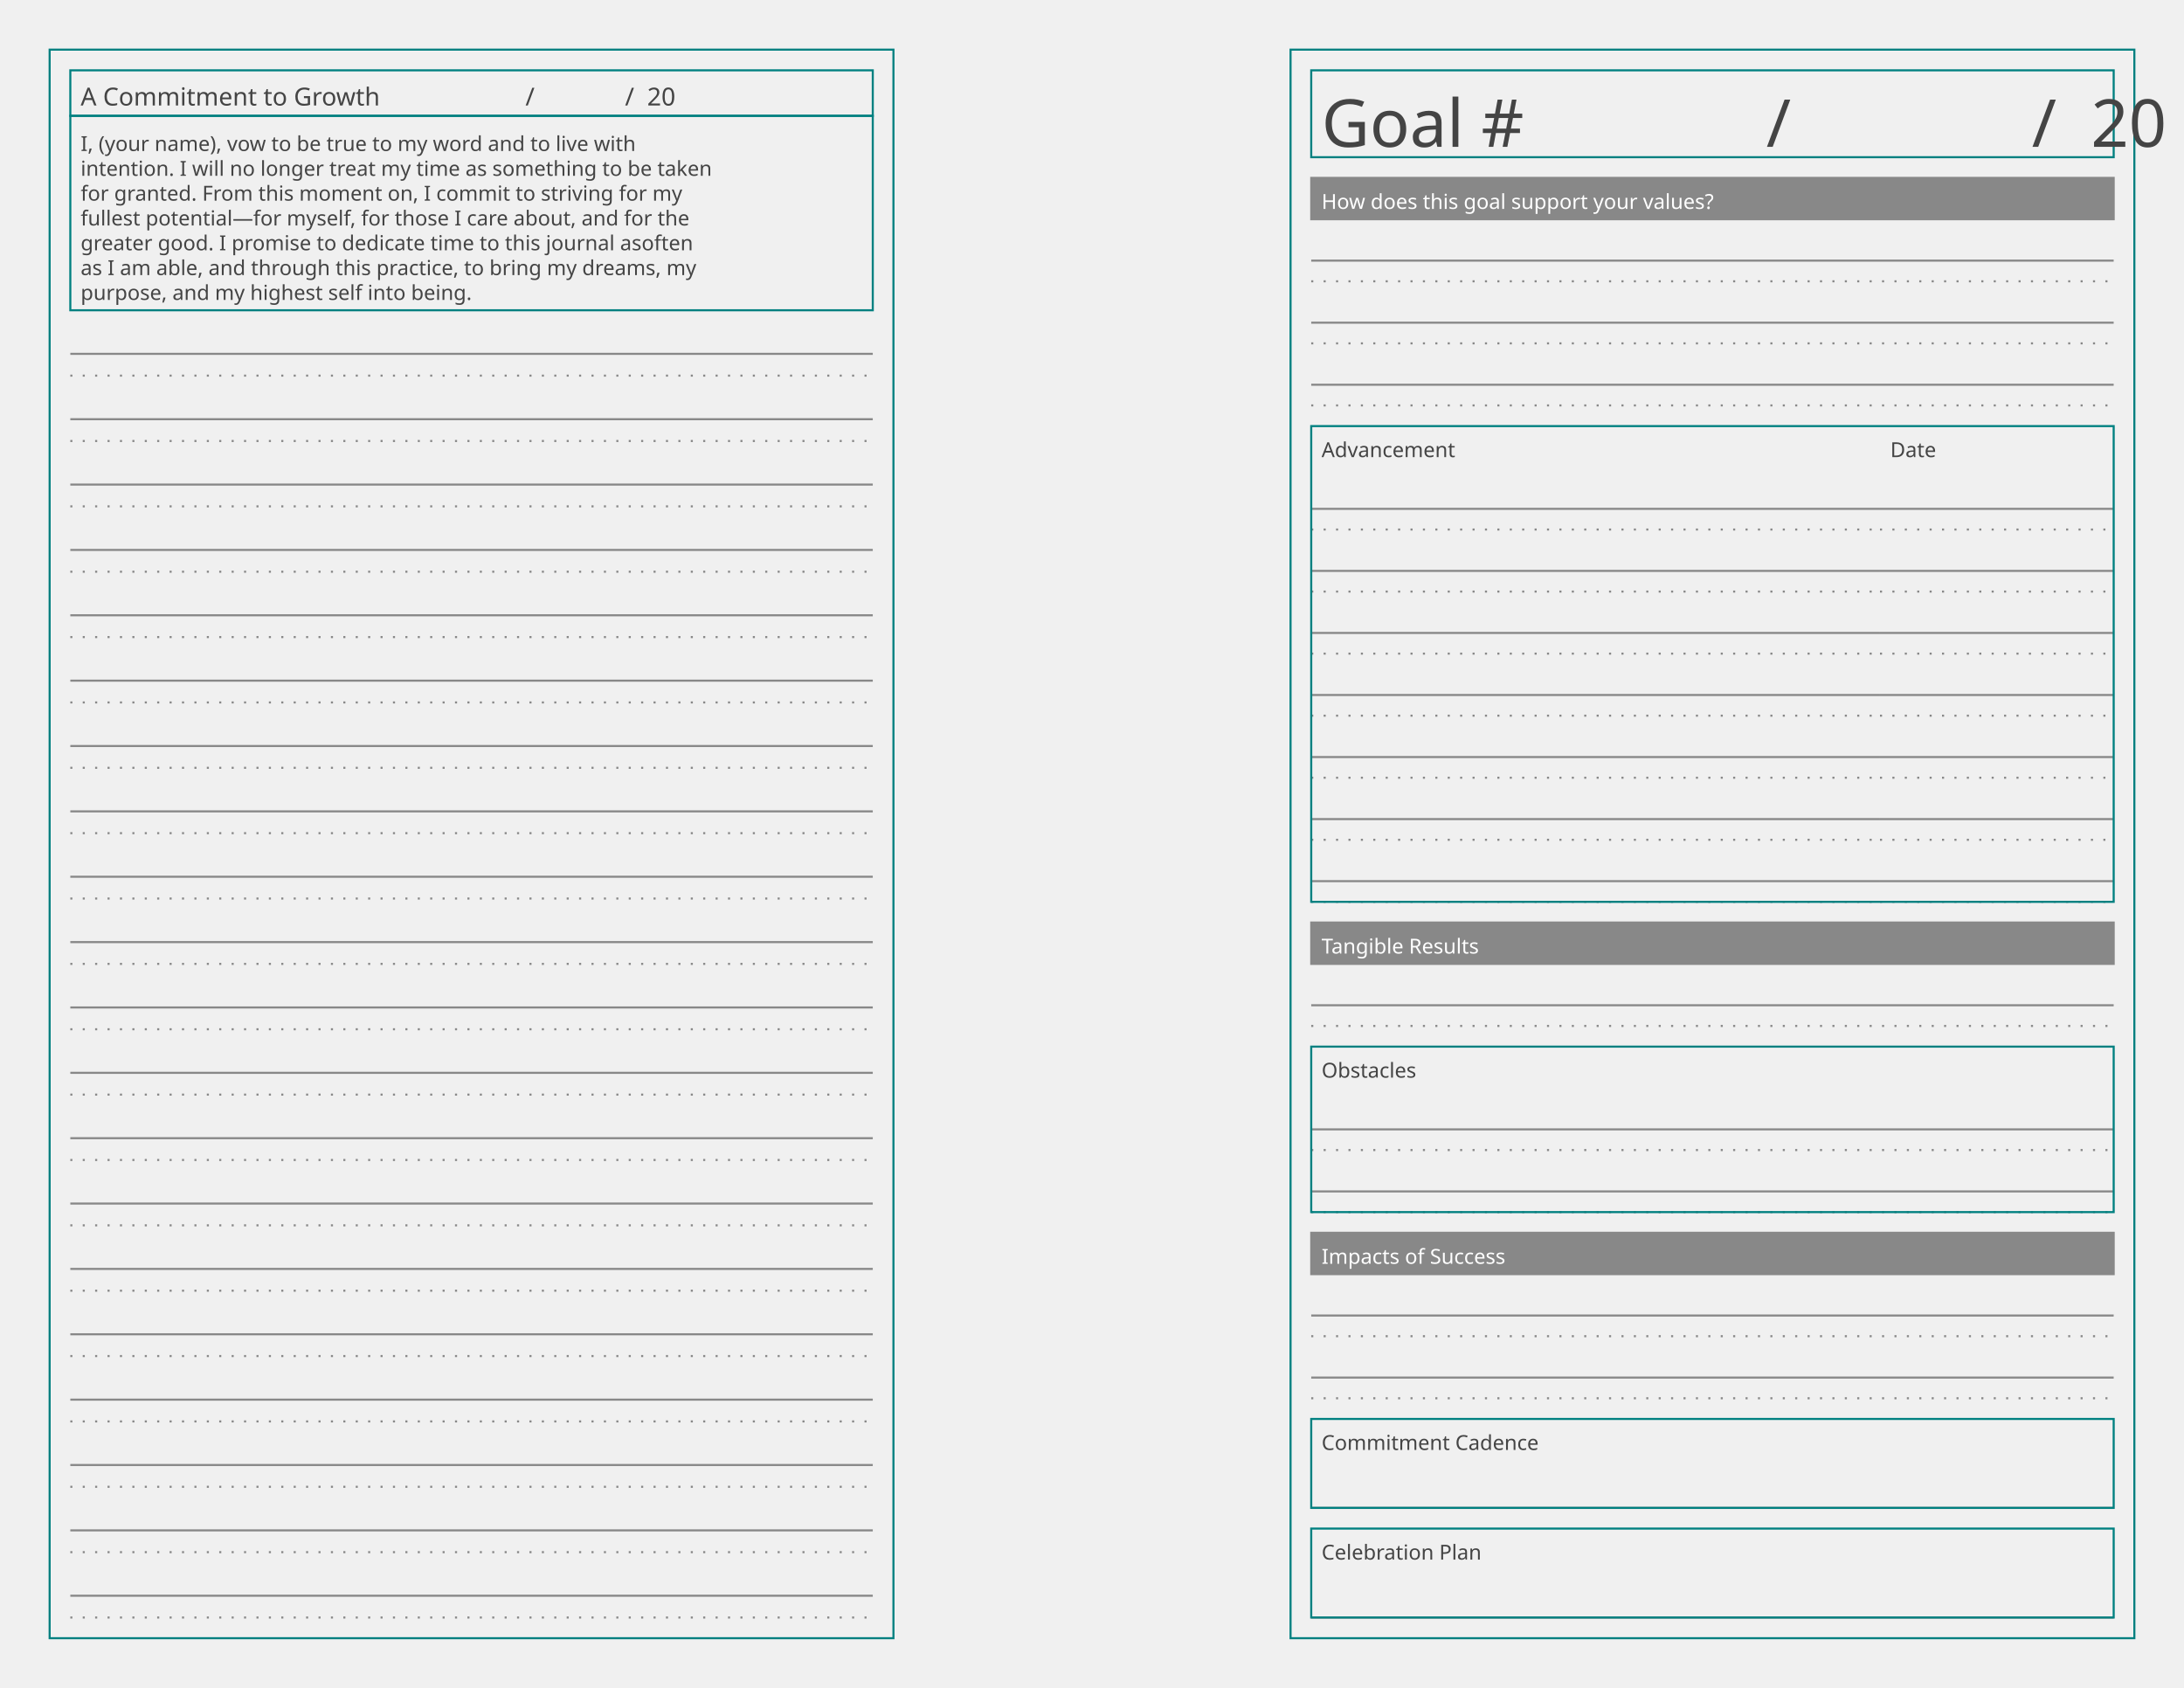
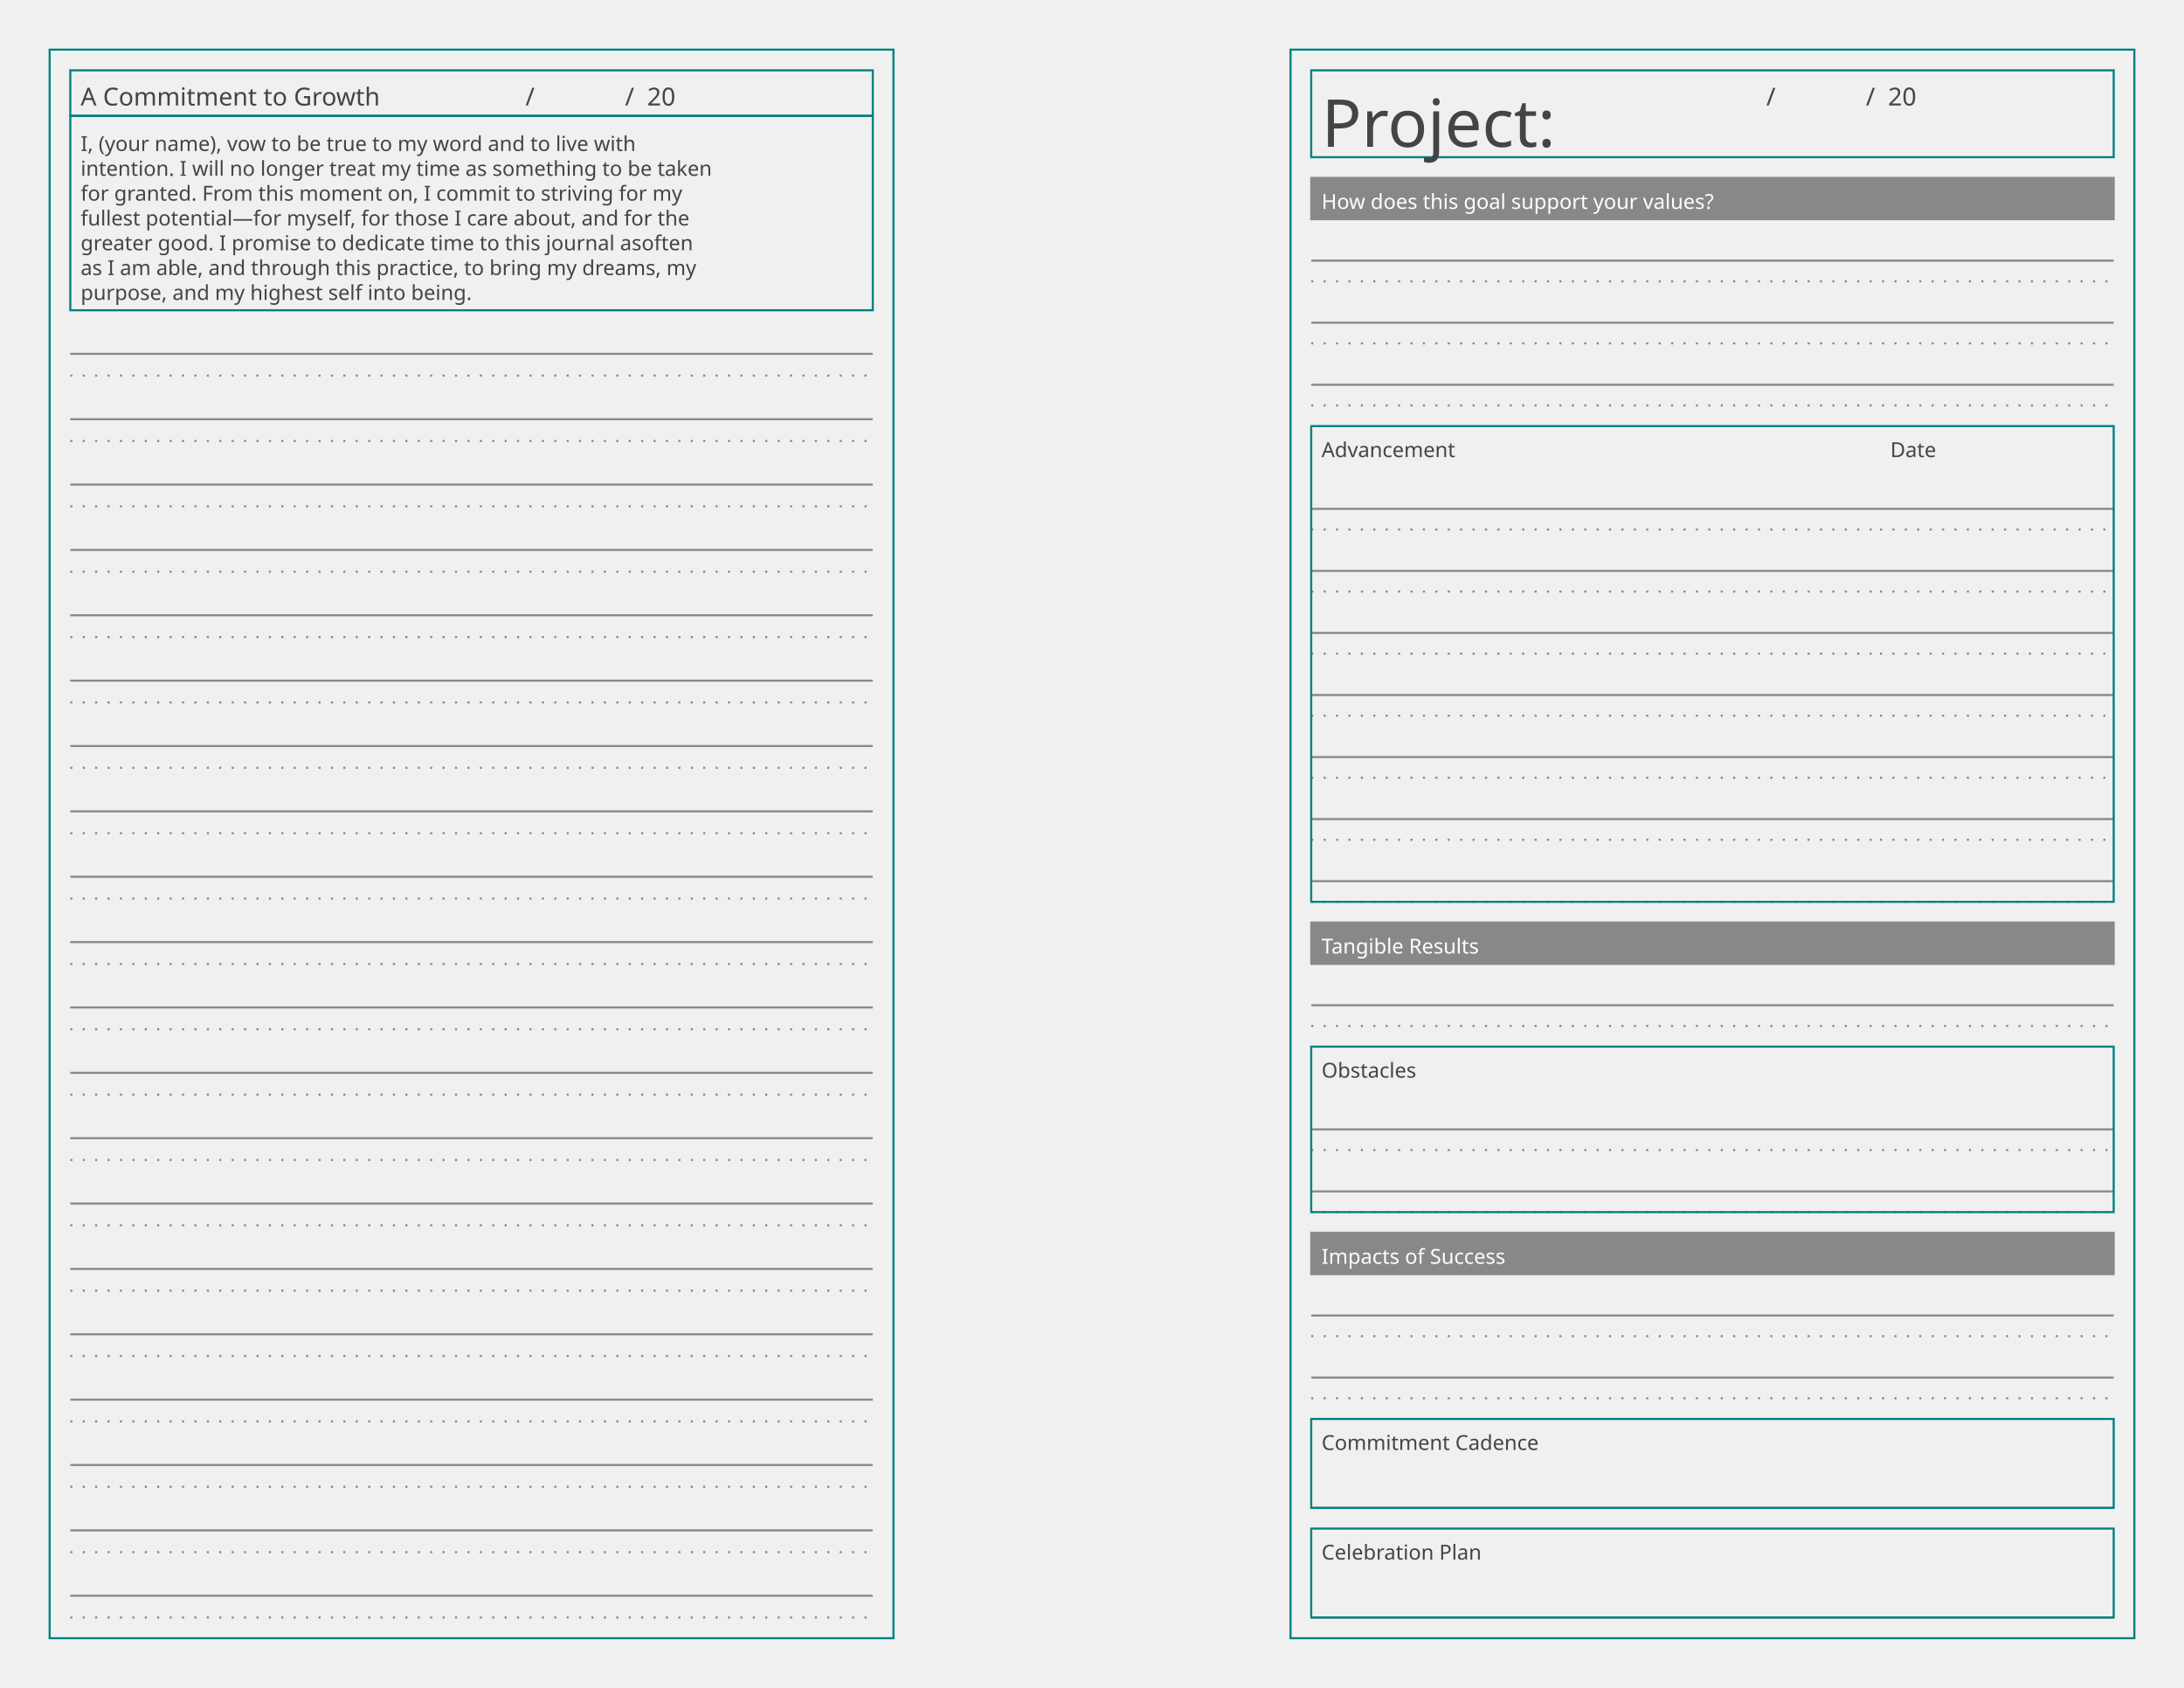
<svg xmlns="http://www.w3.org/2000/svg" baseProfile="tiny" height="8.5in" version="1.2" width="11in">
  <defs />
  <g transform="translate(24.0, 24.0)">
    <rect fill="none" height="768.0" stroke="#008080" width="408.0" x="0" y="0" />
    <g transform="translate(10, 10)">
      <rect fill="none" height="22" stroke="#008080" stroke-width="1" width="388.0" x="0" y="0" />
      <text alignment-baseline="text-after-edge" fill="#444444" font-family="Trebuchet MS" font-size="12" text-anchor="start" transform="translate(5,17)">A Commitment to Growth</text>
      <g transform="translate(215.04,0)">
        <text alignment-baseline="text-after-edge" fill="#444444" font-family="Trebuchet MS" font-size="12" text-anchor="start" transform="translate(5,17)">              /              /  20          </text>
      </g>
    </g>
    <g transform="translate(10, 32)">
      <g transform="translate(0,0)">
        <rect fill="none" height="94.0" stroke="#008080" stroke-width="1" width="388.0" x="0" y="0" />
        <text alignment-baseline="text-after-edge" fill="#444444" font-family="Ubuntu Mono" font-size="10" text-anchor="start" transform="translate(5,17.0)">I, (your name), vow to be true to my word and to live with</text>
        <text alignment-baseline="text-after-edge" fill="#444444" font-family="Ubuntu Mono" font-size="10" text-anchor="start" transform="translate(5,29.0)">intention. I will no longer treat my time as something to be taken</text>
        <text alignment-baseline="text-after-edge" fill="#444444" font-family="Ubuntu Mono" font-size="10" text-anchor="start" transform="translate(5,41.0)">for granted. From this moment on, I commit to striving for my</text>
        <text alignment-baseline="text-after-edge" fill="#444444" font-family="Ubuntu Mono" font-size="10" text-anchor="start" transform="translate(5,53.0)">fullest potential—for myself, for those I care about, and for the</text>
        <text alignment-baseline="text-after-edge" fill="#444444" font-family="Ubuntu Mono" font-size="10" text-anchor="start" transform="translate(5,65.0)">greater good. I promise to dedicate time to this journal asoften</text>
        <text alignment-baseline="text-after-edge" fill="#444444" font-family="Ubuntu Mono" font-size="10" text-anchor="start" transform="translate(5,77.0)">as I am able, and through this practice, to bring my dreams, my</text>
        <text alignment-baseline="text-after-edge" fill="#444444" font-family="Ubuntu Mono" font-size="10" text-anchor="start" transform="translate(5,89.0)">purpose, and my highest self into being.</text>
      </g>
      <g transform="translate(0,94.0)">
        <g>
          <line stroke="#888888" stroke-dasharray="1,5" stroke-width="1" transform="translate(0,31.6)" x1="0" x2="388.0" y1="0" y2="0" />
          <line stroke="#888888" stroke-dasharray="1,5" stroke-width="1" transform="translate(0,63.2)" x1="0" x2="388.0" y1="0" y2="0" />
          <line stroke="#888888" stroke-dasharray="1,5" stroke-width="1" transform="translate(0,94.8)" x1="0" x2="388.0" y1="0" y2="0" />
          <line stroke="#888888" stroke-dasharray="1,5" stroke-width="1" transform="translate(0,126.4)" x1="0" x2="388.0" y1="0" y2="0" />
          <line stroke="#888888" stroke-dasharray="1,5" stroke-width="1" transform="translate(0,158.0)" x1="0" x2="388.0" y1="0" y2="0" />
          <line stroke="#888888" stroke-dasharray="1,5" stroke-width="1" transform="translate(0,189.6)" x1="0" x2="388.0" y1="0" y2="0" />
          <line stroke="#888888" stroke-dasharray="1,5" stroke-width="1" transform="translate(0,221.2)" x1="0" x2="388.0" y1="0" y2="0" />
          <line stroke="#888888" stroke-dasharray="1,5" stroke-width="1" transform="translate(0,252.8)" x1="0" x2="388.0" y1="0" y2="0" />
          <line stroke="#888888" stroke-dasharray="1,5" stroke-width="1" transform="translate(0,284.4)" x1="0" x2="388.0" y1="0" y2="0" />
          <line stroke="#888888" stroke-dasharray="1,5" stroke-width="1" transform="translate(0,316.0)" x1="0" x2="388.0" y1="0" y2="0" />
          <line stroke="#888888" stroke-dasharray="1,5" stroke-width="1" transform="translate(0,347.6)" x1="0" x2="388.0" y1="0" y2="0" />
          <line stroke="#888888" stroke-dasharray="1,5" stroke-width="1" transform="translate(0,379.2)" x1="0" x2="388.0" y1="0" y2="0" />
          <line stroke="#888888" stroke-dasharray="1,5" stroke-width="1" transform="translate(0,410.8)" x1="0" x2="388.0" y1="0" y2="0" />
          <line stroke="#888888" stroke-dasharray="1,5" stroke-width="1" transform="translate(0,442.4)" x1="0" x2="388.0" y1="0" y2="0" />
          <line stroke="#888888" stroke-dasharray="1,5" stroke-width="1" transform="translate(0,474)" x1="0" x2="388.0" y1="0" y2="0" />
          <line stroke="#888888" stroke-dasharray="1,5" stroke-width="1" transform="translate(0,505.6)" x1="0" x2="388.0" y1="0" y2="0" />
          <line stroke="#888888" stroke-dasharray="1,5" stroke-width="1" transform="translate(0,537.2)" x1="0" x2="388.0" y1="0" y2="0" />
          <line stroke="#888888" stroke-dasharray="1,5" stroke-width="1" transform="translate(0,568.8)" x1="0" x2="388.0" y1="0" y2="0" />
          <line stroke="#888888" stroke-dasharray="1,5" stroke-width="1" transform="translate(0,600.4)" x1="0" x2="388.0" y1="0" y2="0" />
          <line stroke="#888888" stroke-dasharray="1,5" stroke-width="1" transform="translate(0,632)" x1="0" x2="388.0" y1="0" y2="0" />
        </g>
        <g>
          <line stroke="#888888" stroke-dasharray="1,0" stroke-width="1" transform="translate(0,21.06667)" x1="0" x2="388.0" y1="0" y2="0" />
          <line stroke="#888888" stroke-dasharray="1,0" stroke-width="1" transform="translate(0,52.66667)" x1="0" x2="388.0" y1="0" y2="0" />
          <line stroke="#888888" stroke-dasharray="1,0" stroke-width="1" transform="translate(0,84.26667)" x1="0" x2="388.0" y1="0" y2="0" />
          <line stroke="#888888" stroke-dasharray="1,0" stroke-width="1" transform="translate(0,115.8667)" x1="0" x2="388.0" y1="0" y2="0" />
          <line stroke="#888888" stroke-dasharray="1,0" stroke-width="1" transform="translate(0,147.4667)" x1="0" x2="388.0" y1="0" y2="0" />
          <line stroke="#888888" stroke-dasharray="1,0" stroke-width="1" transform="translate(0,179.0667)" x1="0" x2="388.0" y1="0" y2="0" />
          <line stroke="#888888" stroke-dasharray="1,0" stroke-width="1" transform="translate(0,210.6667)" x1="0" x2="388.0" y1="0" y2="0" />
          <line stroke="#888888" stroke-dasharray="1,0" stroke-width="1" transform="translate(0,242.2667)" x1="0" x2="388.0" y1="0" y2="0" />
          <line stroke="#888888" stroke-dasharray="1,0" stroke-width="1" transform="translate(0,273.8667)" x1="0" x2="388.0" y1="0" y2="0" />
          <line stroke="#888888" stroke-dasharray="1,0" stroke-width="1" transform="translate(0,305.4667)" x1="0" x2="388.0" y1="0" y2="0" />
          <line stroke="#888888" stroke-dasharray="1,0" stroke-width="1" transform="translate(0,337.0667)" x1="0" x2="388.0" y1="0" y2="0" />
          <line stroke="#888888" stroke-dasharray="1,0" stroke-width="1" transform="translate(0,368.6667)" x1="0" x2="388.0" y1="0" y2="0" />
          <line stroke="#888888" stroke-dasharray="1,0" stroke-width="1" transform="translate(0,400.2667)" x1="0" x2="388.0" y1="0" y2="0" />
          <line stroke="#888888" stroke-dasharray="1,0" stroke-width="1" transform="translate(0,431.8667)" x1="0" x2="388.0" y1="0" y2="0" />
          <line stroke="#888888" stroke-dasharray="1,0" stroke-width="1" transform="translate(0,463.4667)" x1="0" x2="388.0" y1="0" y2="0" />
          <line stroke="#888888" stroke-dasharray="1,0" stroke-width="1" transform="translate(0,495.0667)" x1="0" x2="388.0" y1="0" y2="0" />
          <line stroke="#888888" stroke-dasharray="1,0" stroke-width="1" transform="translate(0,526.6667)" x1="0" x2="388.0" y1="0" y2="0" />
          <line stroke="#888888" stroke-dasharray="1,0" stroke-width="1" transform="translate(0,558.2667)" x1="0" x2="388.0" y1="0" y2="0" />
          <line stroke="#888888" stroke-dasharray="1,0" stroke-width="1" transform="translate(0,589.8667)" x1="0" x2="388.0" y1="0" y2="0" />
          <line stroke="#888888" stroke-dasharray="1,0" stroke-width="1" transform="translate(0,621.4667)" x1="0" x2="388.0" y1="0" y2="0" />
        </g>
      </g>
    </g>
  </g>
  <g transform="translate(624.0, 24.0)">
    <rect fill="none" height="768.0" stroke="#008080" width="408.0" x="0" y="0" />
    <g transform="translate(10, 10)">
      <rect fill="none" height="42" stroke="#008080" stroke-width="1" width="388.0" x="0" y="0" />
-       <text alignment-baseline="text-after-edge" fill="#444444" font-family="Trebuchet MS" font-size="32" text-anchor="start" transform="translate(5,37)">Goal #</text>
+       <text alignment-baseline="text-after-edge" fill="#444444" font-family="Trebuchet MS" font-size="32" text-anchor="start" transform="translate(5,37)">Project:</text>
      <g transform="translate(215.04,0)">
-         <text alignment-baseline="text-after-edge" fill="#444444" font-family="Trebuchet MS" font-size="32" text-anchor="start" transform="translate(5,37)">              /              /  20          </text>
+         <text alignment-baseline="text-after-edge" fill="#444444" font-family="Trebuchet MS" font-size="12" text-anchor="start" transform="translate(5,17)">              /              /  20          </text>
      </g>
    </g>
    <g transform="translate(10, 62)">
      <g transform="translate(0,0)">
        <g>
          <g transform="translate(0,0)">
            <rect fill="#888888" height="20" stroke="#888888" stroke-width="1" width="388.0" x="0" y="0" />
            <text alignment-baseline="text-after-edge" fill="#ffffff" font-family="Trebuchet MS" font-size="10" text-anchor="start" transform="translate(5,15)">How does this goal support your values?</text>
          </g>
          <g transform="translate(0,20)">
            <g>
              <line stroke="#888888" stroke-dasharray="1,5" stroke-width="1" transform="translate(0,30.0)" x1="0" x2="388.0" y1="0" y2="0" />
              <line stroke="#888888" stroke-dasharray="1,5" stroke-width="1" transform="translate(0,60.0)" x1="0" x2="388.0" y1="0" y2="0" />
              <line stroke="#888888" stroke-dasharray="1,5" stroke-width="1" transform="translate(0,90.0)" x1="0" x2="388.0" y1="0" y2="0" />
            </g>
            <g>
              <line stroke="#888888" stroke-dasharray="1,0" stroke-width="1" transform="translate(0,20.0)" x1="0" x2="388.0" y1="0" y2="0" />
              <line stroke="#888888" stroke-dasharray="1,0" stroke-width="1" transform="translate(0,50.0)" x1="0" x2="388.0" y1="0" y2="0" />
              <line stroke="#888888" stroke-dasharray="1,0" stroke-width="1" transform="translate(0,80.0)" x1="0" x2="388.0" y1="0" y2="0" />
            </g>
          </g>
        </g>
      </g>
      <g transform="translate(0,120.0)">
        <g>
          <g transform="translate(0,0)">
            <g>
              <g transform="translate(0,0)">
                <text alignment-baseline="text-after-edge" fill="#444444" font-family="Trebuchet MS" font-size="10" text-anchor="start" transform="translate(5,15)">Advancement</text>
              </g>
              <g transform="translate(0,20)">
                <g>
                  <line stroke="#888888" stroke-dasharray="1,5" stroke-width="1" transform="translate(0,30.0)" x1="0" x2="275" y1="0" y2="0" />
                  <line stroke="#888888" stroke-dasharray="1,5" stroke-width="1" transform="translate(0,60.0)" x1="0" x2="275" y1="0" y2="0" />
                  <line stroke="#888888" stroke-dasharray="1,5" stroke-width="1" transform="translate(0,90.0)" x1="0" x2="275" y1="0" y2="0" />
                  <line stroke="#888888" stroke-dasharray="1,5" stroke-width="1" transform="translate(0,120.0)" x1="0" x2="275" y1="0" y2="0" />
                  <line stroke="#888888" stroke-dasharray="1,5" stroke-width="1" transform="translate(0,150.0)" x1="0" x2="275" y1="0" y2="0" />
                  <line stroke="#888888" stroke-dasharray="1,5" stroke-width="1" transform="translate(0,180.0)" x1="0" x2="275" y1="0" y2="0" />
                  <line stroke="#888888" stroke-dasharray="1,5" stroke-width="1" transform="translate(0,210.0)" x1="0" x2="275" y1="0" y2="0" />
                </g>
                <g>
                  <line stroke="#888888" stroke-dasharray="1,0" stroke-width="1" transform="translate(0,20.0)" x1="0" x2="275" y1="0" y2="0" />
                  <line stroke="#888888" stroke-dasharray="1,0" stroke-width="1" transform="translate(0,50.0)" x1="0" x2="275" y1="0" y2="0" />
                  <line stroke="#888888" stroke-dasharray="1,0" stroke-width="1" transform="translate(0,80.0)" x1="0" x2="275" y1="0" y2="0" />
                  <line stroke="#888888" stroke-dasharray="1,0" stroke-width="1" transform="translate(0,110.0)" x1="0" x2="275" y1="0" y2="0" />
                  <line stroke="#888888" stroke-dasharray="1,0" stroke-width="1" transform="translate(0,140.0)" x1="0" x2="275" y1="0" y2="0" />
                  <line stroke="#888888" stroke-dasharray="1,0" stroke-width="1" transform="translate(0,170.0)" x1="0" x2="275" y1="0" y2="0" />
                  <line stroke="#888888" stroke-dasharray="1,0" stroke-width="1" transform="translate(0,200.0)" x1="0" x2="275" y1="0" y2="0" />
                </g>
              </g>
            </g>
          </g>
          <g transform="translate(275,0)">
            <g>
              <g transform="translate(0,0)">
                <text alignment-baseline="text-after-edge" fill="#444444" font-family="Trebuchet MS" font-size="10" text-anchor="start" transform="translate(5,15)">Date</text>
              </g>
              <g transform="translate(0,20)">
                <g>
                  <line stroke="#888888" stroke-dasharray="1,5" stroke-width="1" transform="translate(0,30.0)" x1="0" x2="113.0" y1="0" y2="0" />
                  <line stroke="#888888" stroke-dasharray="1,5" stroke-width="1" transform="translate(0,60.0)" x1="0" x2="113.0" y1="0" y2="0" />
                  <line stroke="#888888" stroke-dasharray="1,5" stroke-width="1" transform="translate(0,90.0)" x1="0" x2="113.0" y1="0" y2="0" />
                  <line stroke="#888888" stroke-dasharray="1,5" stroke-width="1" transform="translate(0,120.0)" x1="0" x2="113.0" y1="0" y2="0" />
                  <line stroke="#888888" stroke-dasharray="1,5" stroke-width="1" transform="translate(0,150.0)" x1="0" x2="113.0" y1="0" y2="0" />
                  <line stroke="#888888" stroke-dasharray="1,5" stroke-width="1" transform="translate(0,180.0)" x1="0" x2="113.0" y1="0" y2="0" />
                  <line stroke="#888888" stroke-dasharray="1,5" stroke-width="1" transform="translate(0,210.0)" x1="0" x2="113.0" y1="0" y2="0" />
                </g>
                <g>
                  <line stroke="#888888" stroke-dasharray="1,0" stroke-width="1" transform="translate(0,20.0)" x1="0" x2="113.0" y1="0" y2="0" />
                  <line stroke="#888888" stroke-dasharray="1,0" stroke-width="1" transform="translate(0,50.0)" x1="0" x2="113.0" y1="0" y2="0" />
                  <line stroke="#888888" stroke-dasharray="1,0" stroke-width="1" transform="translate(0,80.0)" x1="0" x2="113.0" y1="0" y2="0" />
                  <line stroke="#888888" stroke-dasharray="1,0" stroke-width="1" transform="translate(0,110.0)" x1="0" x2="113.0" y1="0" y2="0" />
                  <line stroke="#888888" stroke-dasharray="1,0" stroke-width="1" transform="translate(0,140.0)" x1="0" x2="113.0" y1="0" y2="0" />
                  <line stroke="#888888" stroke-dasharray="1,0" stroke-width="1" transform="translate(0,170.0)" x1="0" x2="113.0" y1="0" y2="0" />
                  <line stroke="#888888" stroke-dasharray="1,0" stroke-width="1" transform="translate(0,200.0)" x1="0" x2="113.0" y1="0" y2="0" />
                </g>
              </g>
            </g>
          </g>
        </g>
        <rect fill="none" height="230" stroke="#008080" stroke-width="1" width="388.0" x="0" y="0" />
      </g>
      <g transform="translate(0,360.0)">
        <g>
          <g transform="translate(0,0)">
            <rect fill="#888888" height="20" stroke="#888888" stroke-width="1" width="388.0" x="0" y="0" />
            <text alignment-baseline="text-after-edge" fill="#ffffff" font-family="Trebuchet MS" font-size="10" text-anchor="start" transform="translate(5,15)">Tangible Results</text>
          </g>
          <g transform="translate(0,20)">
            <g>
              <line stroke="#888888" stroke-dasharray="1,5" stroke-width="1" transform="translate(0,30.0)" x1="0" x2="388.0" y1="0" y2="0" />
            </g>
            <g>
              <line stroke="#888888" stroke-dasharray="1,0" stroke-width="1" transform="translate(0,20.0)" x1="0" x2="388.0" y1="0" y2="0" />
            </g>
          </g>
        </g>
      </g>
      <g transform="translate(0,420.0)">
        <g>
          <g transform="translate(0,0)">
            <text alignment-baseline="text-after-edge" fill="#444444" font-family="Ubuntu Mono" font-size="10" text-anchor="start" transform="translate(5,15)">Obstacles</text>
          </g>
          <g transform="translate(0,20)">
            <g>
              <line stroke="#888888" stroke-dasharray="1,5" stroke-width="1" transform="translate(0,30.0)" x1="0" x2="388.0" y1="0" y2="0" />
              <line stroke="#888888" stroke-dasharray="1,5" stroke-width="1" transform="translate(0,60.0)" x1="0" x2="388.0" y1="0" y2="0" />
            </g>
            <g>
              <line stroke="#888888" stroke-dasharray="1,0" stroke-width="1" transform="translate(0,20.0)" x1="0" x2="388.0" y1="0" y2="0" />
              <line stroke="#888888" stroke-dasharray="1,0" stroke-width="1" transform="translate(0,50.0)" x1="0" x2="388.0" y1="0" y2="0" />
            </g>
          </g>
        </g>
        <rect fill="none" height="80" stroke="#008080" stroke-width="1" width="388.0" x="0" y="0" />
      </g>
      <g transform="translate(0,510.0)">
        <g>
          <g transform="translate(0,0)">
            <rect fill="#888888" height="20" stroke="#888888" stroke-width="1" width="388.0" x="0" y="0" />
            <text alignment-baseline="text-after-edge" fill="#ffffff" font-family="Trebuchet MS" font-size="10" text-anchor="start" transform="translate(5,15)">Impacts of Success</text>
          </g>
          <g transform="translate(0,20)">
            <g>
              <line stroke="#888888" stroke-dasharray="1,5" stroke-width="1" transform="translate(0,30.0)" x1="0" x2="388.0" y1="0" y2="0" />
              <line stroke="#888888" stroke-dasharray="1,5" stroke-width="1" transform="translate(0,60.0)" x1="0" x2="388.0" y1="0" y2="0" />
            </g>
            <g>
              <line stroke="#888888" stroke-dasharray="1,0" stroke-width="1" transform="translate(0,20.0)" x1="0" x2="388.0" y1="0" y2="0" />
              <line stroke="#888888" stroke-dasharray="1,0" stroke-width="1" transform="translate(0,50.0)" x1="0" x2="388.0" y1="0" y2="0" />
            </g>
          </g>
        </g>
      </g>
      <g transform="translate(0,600.0)">
        <g>
          <g transform="translate(0,0)">
            <text alignment-baseline="text-after-edge" fill="#444444" font-family="Ubuntu Mono" font-size="10" text-anchor="start" transform="translate(5,15)">Commitment Cadence</text>
          </g>
          <g transform="translate(0,20)">
            <line stroke="#888888" stroke-dasharray="1,0" stroke-width="1" transform="translate(0,23.0)" x1="0" x2="388.0" y1="0" y2="0" />
          </g>
        </g>
        <rect fill="none" height="43.0" stroke="#008080" stroke-width="1" width="388.0" x="0" y="0" />
      </g>
      <g transform="translate(0,653.0)">
        <g>
          <g transform="translate(0,0)">
            <text alignment-baseline="text-after-edge" fill="#444444" font-family="Ubuntu Mono" font-size="10" text-anchor="start" transform="translate(5,15)">Celebration Plan</text>
          </g>
          <g transform="translate(0,20)">
            <line stroke="#888888" stroke-dasharray="1,0" stroke-width="1" transform="translate(0,23.0)" x1="0" x2="388.0" y1="0" y2="0" />
          </g>
        </g>
        <rect fill="none" height="43.0" stroke="#008080" stroke-width="1" width="388.0" x="0" y="0" />
      </g>
    </g>
  </g>
</svg>
